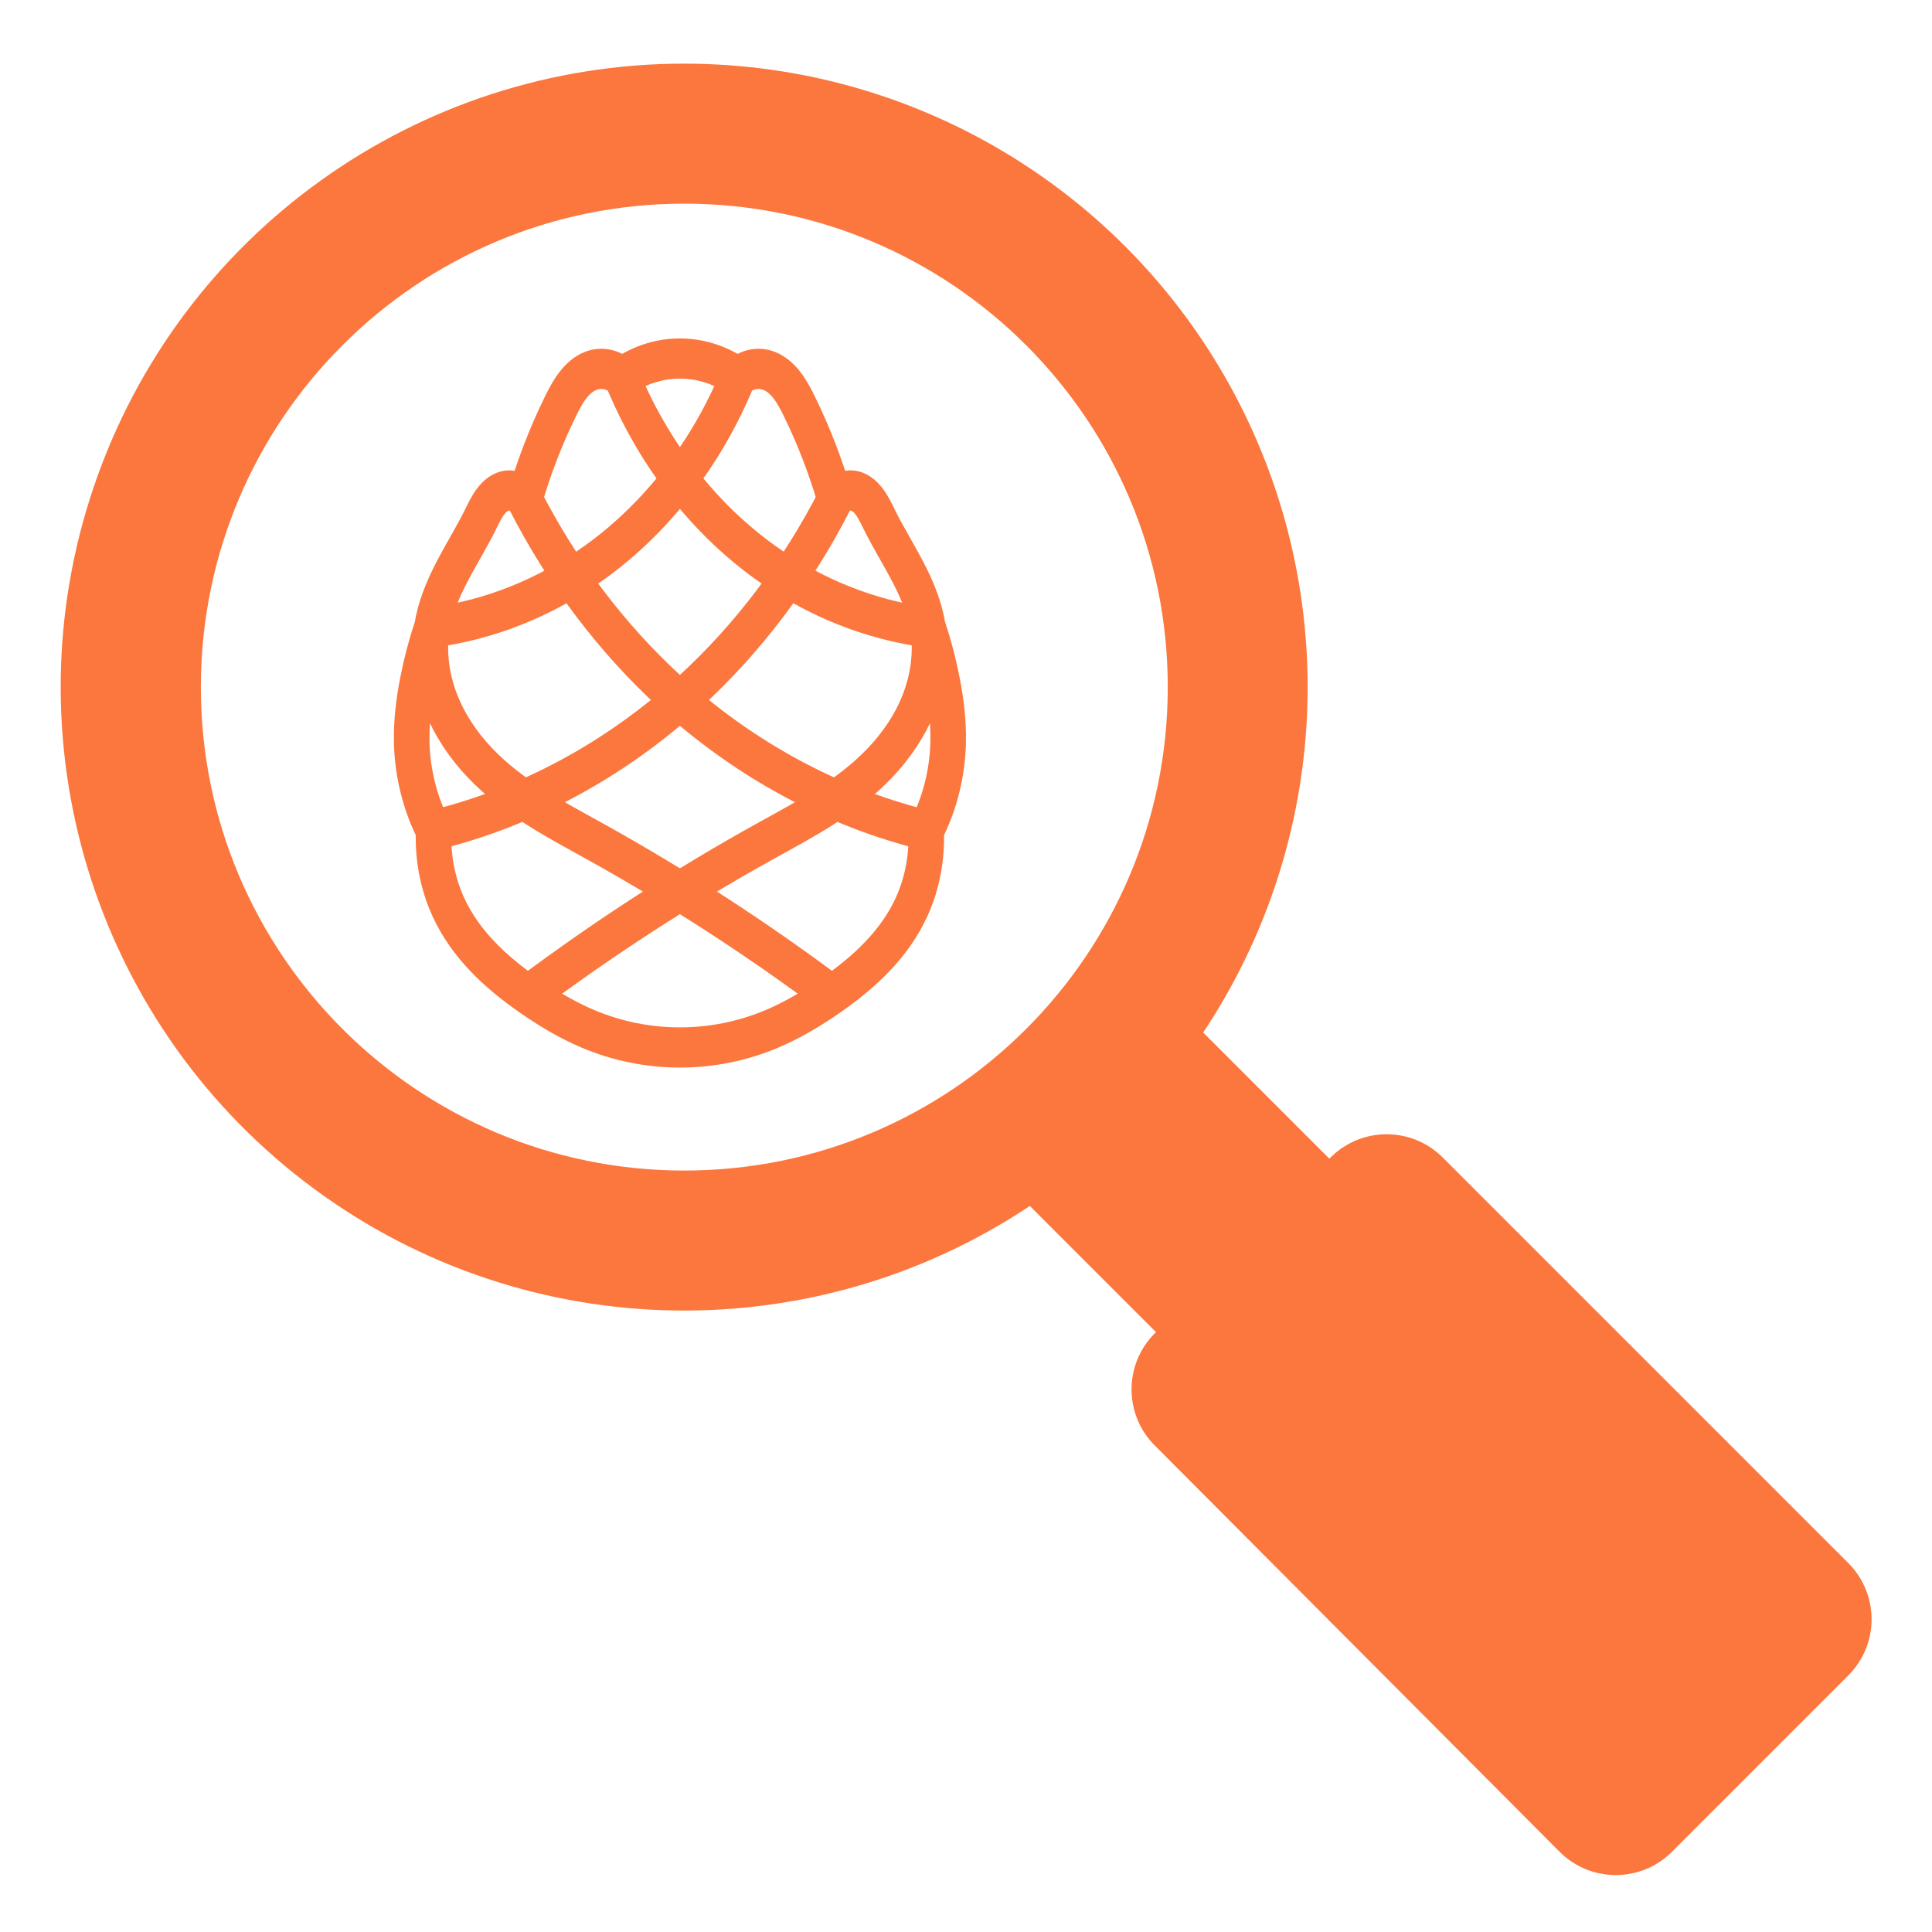
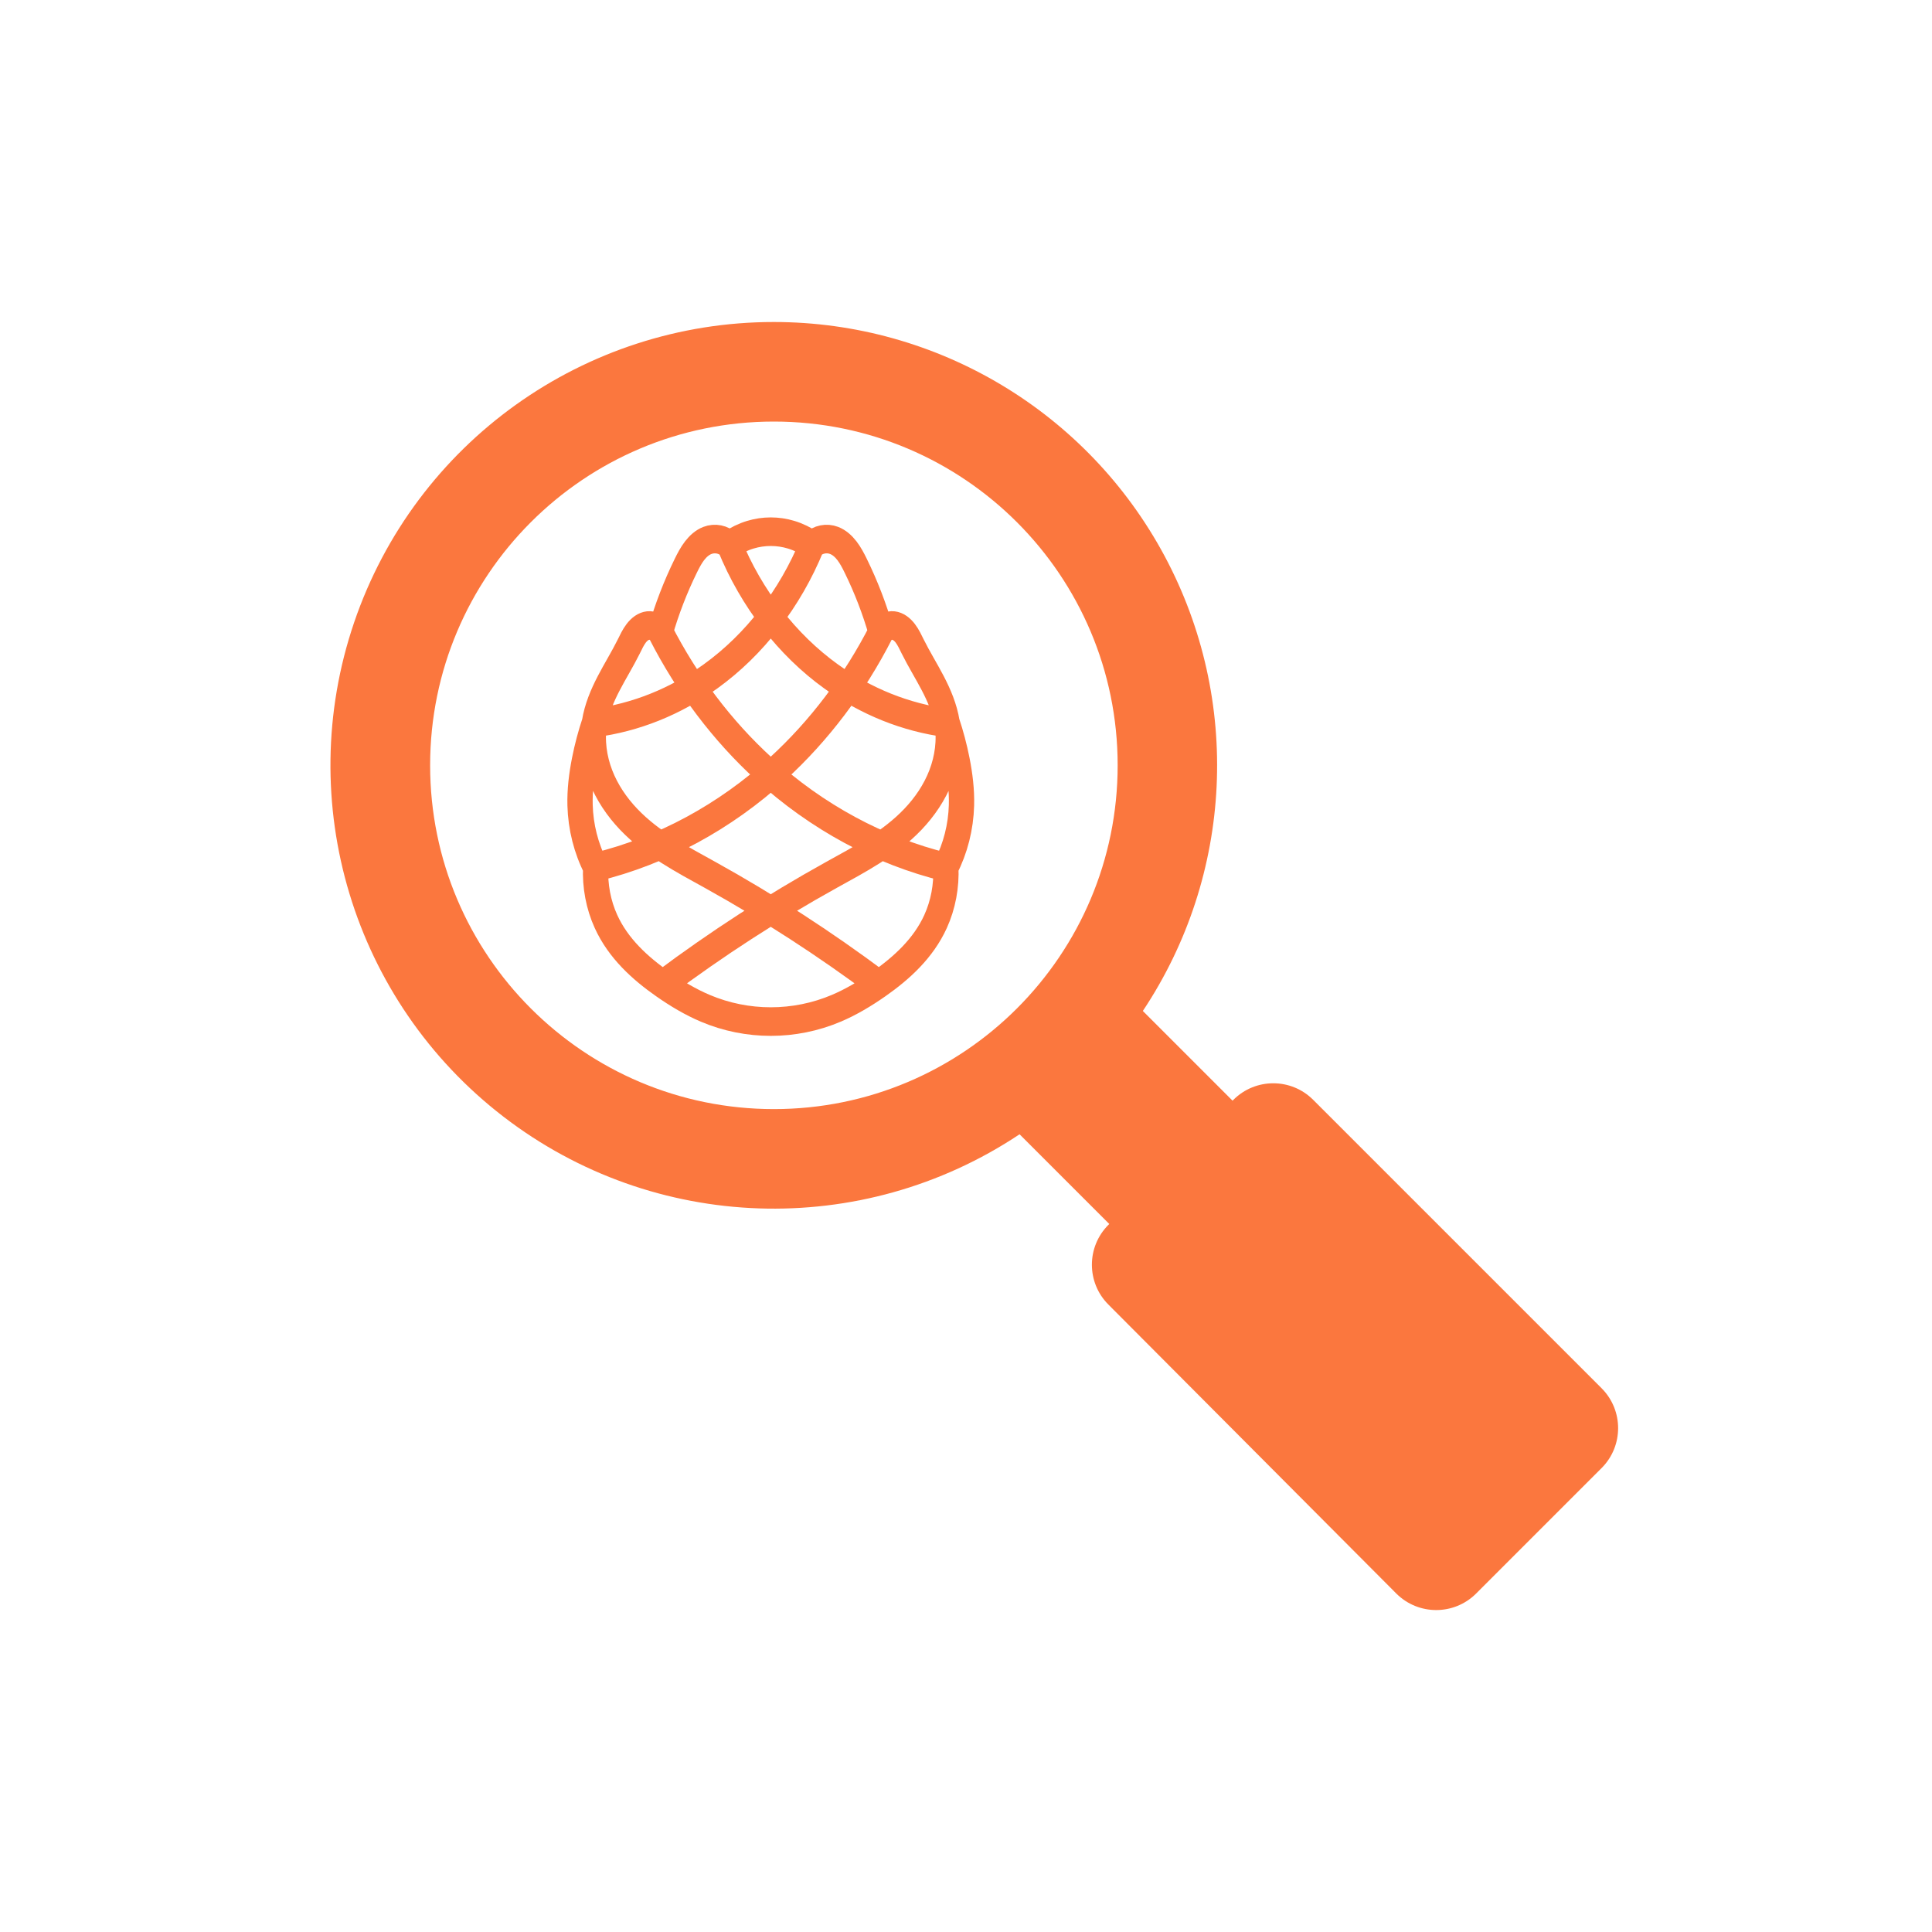
<svg xmlns="http://www.w3.org/2000/svg" width="30mm" height="30mm" viewBox="0 0 30 30" version="1.1" id="svg1">
  <defs id="defs1">
    </defs>
  <g id="layer1" transform="translate(-12.63891,-5.672721)">
-     <path id="path148077-1-6-5-6-7" style="display:inline;fill:none;stroke:#fb773e;stroke-width:3.927;stroke-linecap:butt;stroke-linejoin:miter;stroke-dasharray:none;stroke-opacity:1" d="m 752.187,-246.494 c -10.296,-2.22 -20.056,-6.889 -28.246,-13.512 -6.449,-5.215 -11.925,-11.629 -16.064,-18.817 m 33.895,48.402 c -8.375,-5.542 -17.105,-10.546 -26.12,-14.971 -4.455,-2.187 -9.061,-4.287 -12.699,-7.664 -1.819,-1.688 -3.373,-3.692 -4.362,-5.968 -0.99,-2.276 -1.395,-4.834 -0.951,-7.275 0.353,-1.94 1.222,-3.75 2.223,-5.449 1.001,-1.699 2.142,-3.314 3.107,-5.034 0.354,-0.632 0.689,-1.284 1.163,-1.832 0.237,-0.274 0.508,-0.521 0.818,-0.71 0.309,-0.189 0.657,-0.319 1.018,-0.356 0.363,-0.037 0.736,0.024 1.07,0.173 0.333,0.15 0.626,0.388 0.84,0.684 1.02,-3.135 2.341,-6.173 3.938,-9.058 0.401,-0.724 0.822,-1.442 1.363,-2.067 0.541,-0.625 1.214,-1.157 1.997,-1.424 0.573,-0.195 1.196,-0.243 1.792,-0.136 0.596,0.106 1.164,0.365 1.634,0.746 1.007,-0.619 2.104,-1.091 3.246,-1.397 2.061,-0.552 4.267,-0.552 6.328,0 1.142,0.306 2.239,0.778 3.246,1.397 0.47,-0.381 1.038,-0.64 1.634,-0.746 0.596,-0.106 1.219,-0.059 1.792,0.137 0.783,0.267 1.455,0.799 1.996,1.424 0.541,0.625 0.963,1.344 1.363,2.067 1.598,2.885 2.922,5.923 3.947,9.058 0.213,-0.295 0.505,-0.532 0.836,-0.682 0.332,-0.15 0.702,-0.211 1.065,-0.176 0.361,0.035 0.71,0.165 1.02,0.353 0.31,0.189 0.583,0.435 0.82,0.71 0.475,0.549 0.811,1.201 1.166,1.835 0.965,1.719 2.104,3.334 3.103,5.034 0.999,1.699 1.866,3.51 2.216,5.449 0.442,2.442 0.035,4.999 -0.956,7.274 -0.99,2.275 -2.544,4.278 -4.362,5.967 -3.637,3.377 -8.241,5.478 -12.695,7.666 -9.013,4.428 -17.744,9.432 -26.12,14.971 m 44.133,-35.878 c 0.641,1.696 1.162,3.437 1.558,5.207 0.448,2.002 0.736,4.051 0.673,6.102 -0.091,2.974 -0.932,5.923 -2.426,8.497 0.139,2.573 -0.418,5.18 -1.597,7.472 -1.901,3.697 -5.284,6.411 -8.818,8.601 -2.096,1.299 -4.286,2.458 -6.594,3.324 -6.484,2.434 -13.851,2.434 -20.335,0 -2.308,-0.867 -4.498,-2.026 -6.594,-3.324 -3.534,-2.189 -6.919,-4.902 -8.818,-8.601 -1.177,-2.292 -1.731,-4.9 -1.587,-7.472 -1.498,-2.572 -2.344,-5.522 -2.435,-8.497 -0.063,-2.051 0.225,-4.1 0.673,-6.102 0.396,-1.769 0.917,-3.511 1.558,-5.207 m 33.78,-24.462 c -3.391,7.36 -8.935,13.713 -15.768,18.07 -5.418,3.455 -11.628,5.659 -18.012,6.393 m 20.961,-24.462 c 3.391,7.36 8.935,13.713 15.768,18.07 5.418,3.455 11.629,5.659 18.012,6.393 m -10.228,-12.523 c -4.143,7.187 -9.622,13.601 -16.074,18.817 -8.188,6.62 -17.944,11.288 -28.236,13.512" class="UnoptimicedTransforms" transform="matrix(-0.1406846,0,0,0.1589487,125.1947,57.74428)" />
-     <path class="cls-1" d="m 23.265,6.661 a 9.681,9.681 0 0 1 8.057,15.045 l 1.959,1.959 0.021,-0.021 a 1.231,1.231 0 0 1 1.737,0 l 6.304,6.304 a 1.233,1.233 0 0 1 0,1.737 l -2.746,2.746 a 1.233,1.233 0 0 1 -1.737,0 l -6.292,-6.315 a 1.231,1.231 0 0 1 0,-1.737 l 0.021,-0.021 -1.959,-1.959 A 9.681,9.681 0 1 1 23.265,6.661 Z m 0,2.174 a 7.507,7.507 0 1 1 -7.507,7.507 7.507,7.507 0 0 1 7.507,-7.507 z" id="path1" style="fill:#fb773e;fill-opacity:1;fill-rule:evenodd;stroke-width:0.294" />
+     <g id="g1" transform="matrix(0.7110685,0,0,0.7110685,8.112845,5.936409)">
+       <path id="path148077-1-6-5-6-7" style="display:inline;fill:none;stroke:#fb773e;stroke-width:3.927;stroke-linecap:butt;stroke-linejoin:miter;stroke-dasharray:none;stroke-opacity:1" d="m 752.187,-246.494 c -10.296,-2.22 -20.056,-6.889 -28.246,-13.512 -6.449,-5.215 -11.925,-11.629 -16.064,-18.817 m 33.895,48.402 c -8.375,-5.542 -17.105,-10.546 -26.12,-14.971 -4.455,-2.187 -9.061,-4.287 -12.699,-7.664 -1.819,-1.688 -3.373,-3.692 -4.362,-5.968 -0.99,-2.276 -1.395,-4.834 -0.951,-7.275 0.353,-1.94 1.222,-3.75 2.223,-5.449 1.001,-1.699 2.142,-3.314 3.107,-5.034 0.354,-0.632 0.689,-1.284 1.163,-1.832 0.237,-0.274 0.508,-0.521 0.818,-0.71 0.309,-0.189 0.657,-0.319 1.018,-0.356 0.363,-0.037 0.736,0.024 1.07,0.173 0.333,0.15 0.626,0.388 0.84,0.684 1.02,-3.135 2.341,-6.173 3.938,-9.058 0.401,-0.724 0.822,-1.442 1.363,-2.067 0.541,-0.625 1.214,-1.157 1.997,-1.424 0.573,-0.195 1.196,-0.243 1.792,-0.136 0.596,0.106 1.164,0.365 1.634,0.746 1.007,-0.619 2.104,-1.091 3.246,-1.397 2.061,-0.552 4.267,-0.552 6.328,0 1.142,0.306 2.239,0.778 3.246,1.397 0.47,-0.381 1.038,-0.64 1.634,-0.746 0.596,-0.106 1.219,-0.059 1.792,0.137 0.783,0.267 1.455,0.799 1.996,1.424 0.541,0.625 0.963,1.344 1.363,2.067 1.598,2.885 2.922,5.923 3.947,9.058 0.213,-0.295 0.505,-0.532 0.836,-0.682 0.332,-0.15 0.702,-0.211 1.065,-0.176 0.361,0.035 0.71,0.165 1.02,0.353 0.31,0.189 0.583,0.435 0.82,0.71 0.475,0.549 0.811,1.201 1.166,1.835 0.965,1.719 2.104,3.334 3.103,5.034 0.999,1.699 1.866,3.51 2.216,5.449 0.442,2.442 0.035,4.999 -0.956,7.274 -0.99,2.275 -2.544,4.278 -4.362,5.967 -3.637,3.377 -8.241,5.478 -12.695,7.666 -9.013,4.428 -17.744,9.432 -26.12,14.971 m 44.133,-35.878 c 0.641,1.696 1.162,3.437 1.558,5.207 0.448,2.002 0.736,4.051 0.673,6.102 -0.091,2.974 -0.932,5.923 -2.426,8.497 0.139,2.573 -0.418,5.18 -1.597,7.472 -1.901,3.697 -5.284,6.411 -8.818,8.601 -2.096,1.299 -4.286,2.458 -6.594,3.324 -6.484,2.434 -13.851,2.434 -20.335,0 -2.308,-0.867 -4.498,-2.026 -6.594,-3.324 -3.534,-2.189 -6.919,-4.902 -8.818,-8.601 -1.177,-2.292 -1.731,-4.9 -1.587,-7.472 -1.498,-2.572 -2.344,-5.522 -2.435,-8.497 -0.063,-2.051 0.225,-4.1 0.673,-6.102 0.396,-1.769 0.917,-3.511 1.558,-5.207 m 33.78,-24.462 c -3.391,7.36 -8.935,13.713 -15.768,18.07 -5.418,3.455 -11.628,5.659 -18.012,6.393 m 20.961,-24.462 c 3.391,7.36 8.935,13.713 15.768,18.07 5.418,3.455 11.629,5.659 18.012,6.393 m -10.228,-12.523 c -4.143,7.187 -9.622,13.601 -16.074,18.817 -8.188,6.62 -17.944,11.288 -28.236,13.512" class="UnoptimicedTransforms" transform="matrix(-0.1406846,0,0,0.1589487,125.1947,57.74428)" />
+       <path class="cls-1" d="m 23.265,6.661 a 9.681,9.681 0 0 1 8.057,15.045 l 1.959,1.959 0.021,-0.021 a 1.231,1.231 0 0 1 1.737,0 l 6.304,6.304 a 1.233,1.233 0 0 1 0,1.737 l -2.746,2.746 a 1.233,1.233 0 0 1 -1.737,0 l -6.292,-6.315 a 1.231,1.231 0 0 1 0,-1.737 l 0.021,-0.021 -1.959,-1.959 A 9.681,9.681 0 1 1 23.265,6.661 Z m 0,2.174 a 7.507,7.507 0 1 1 -7.507,7.507 7.507,7.507 0 0 1 7.507,-7.507 z" id="path1" style="fill:#fb773e;fill-opacity:1;fill-rule:evenodd;stroke-width:0.294" />
+     </g>
  </g>
</svg>
